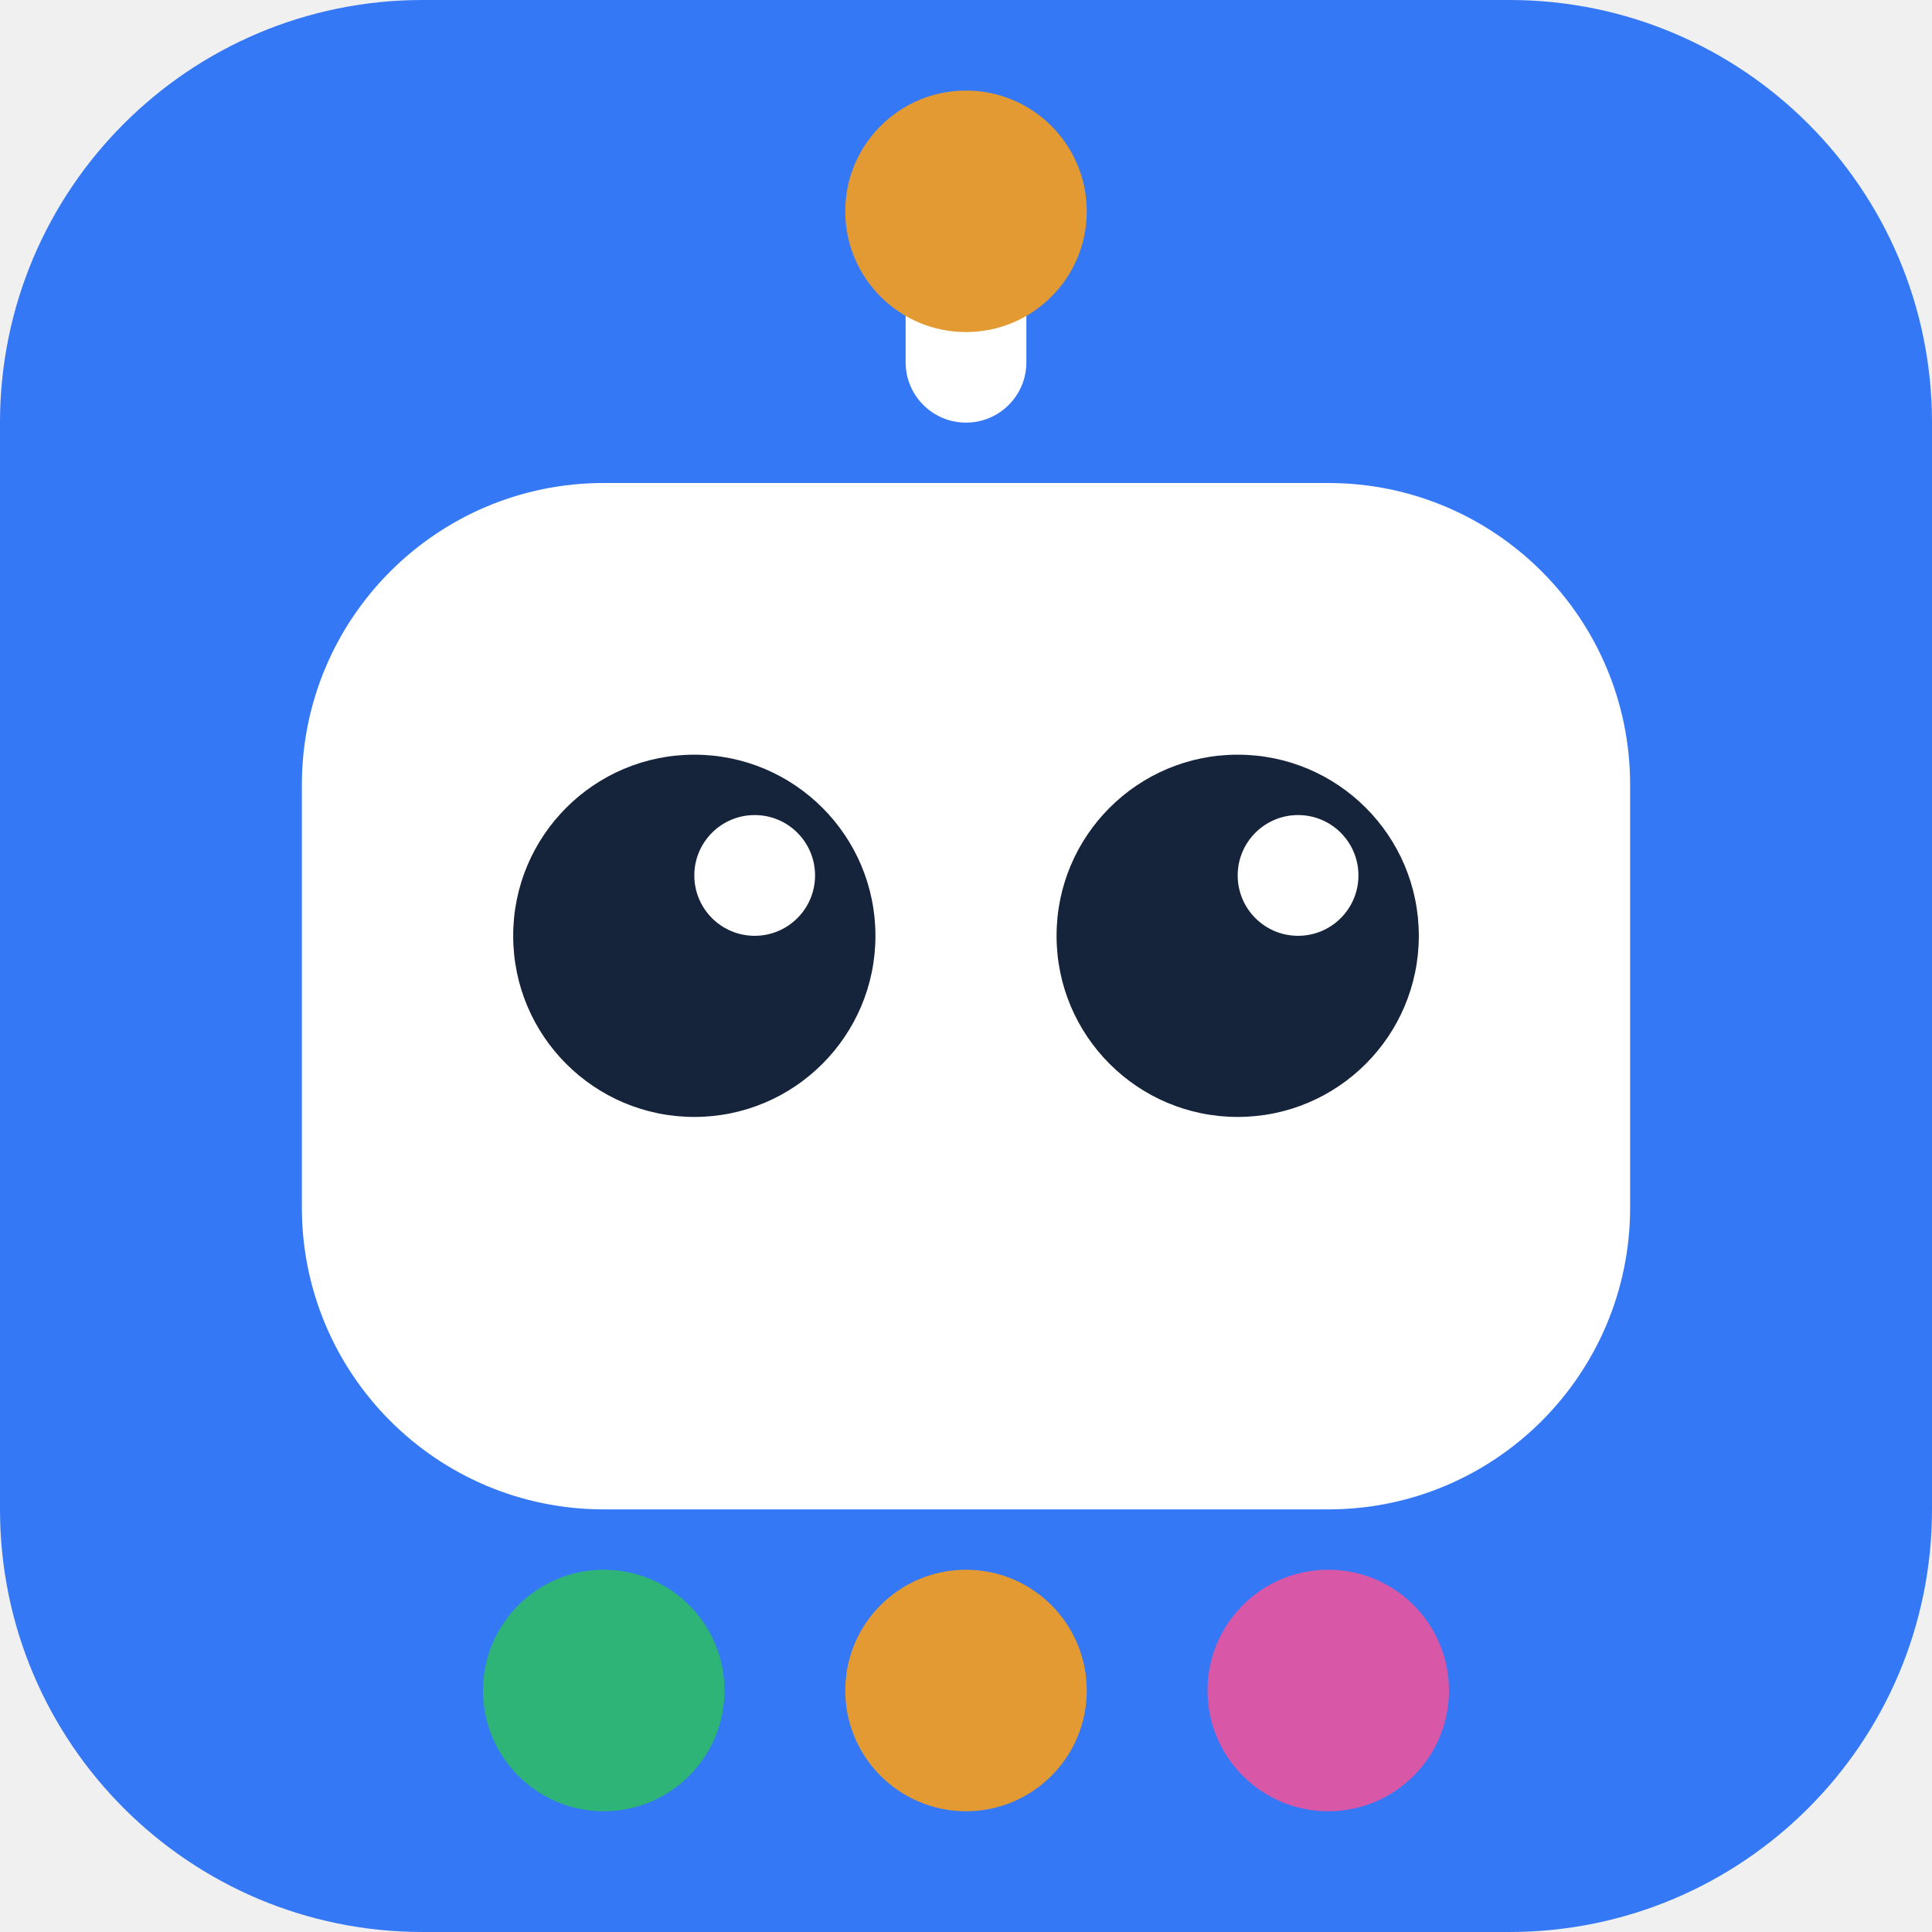
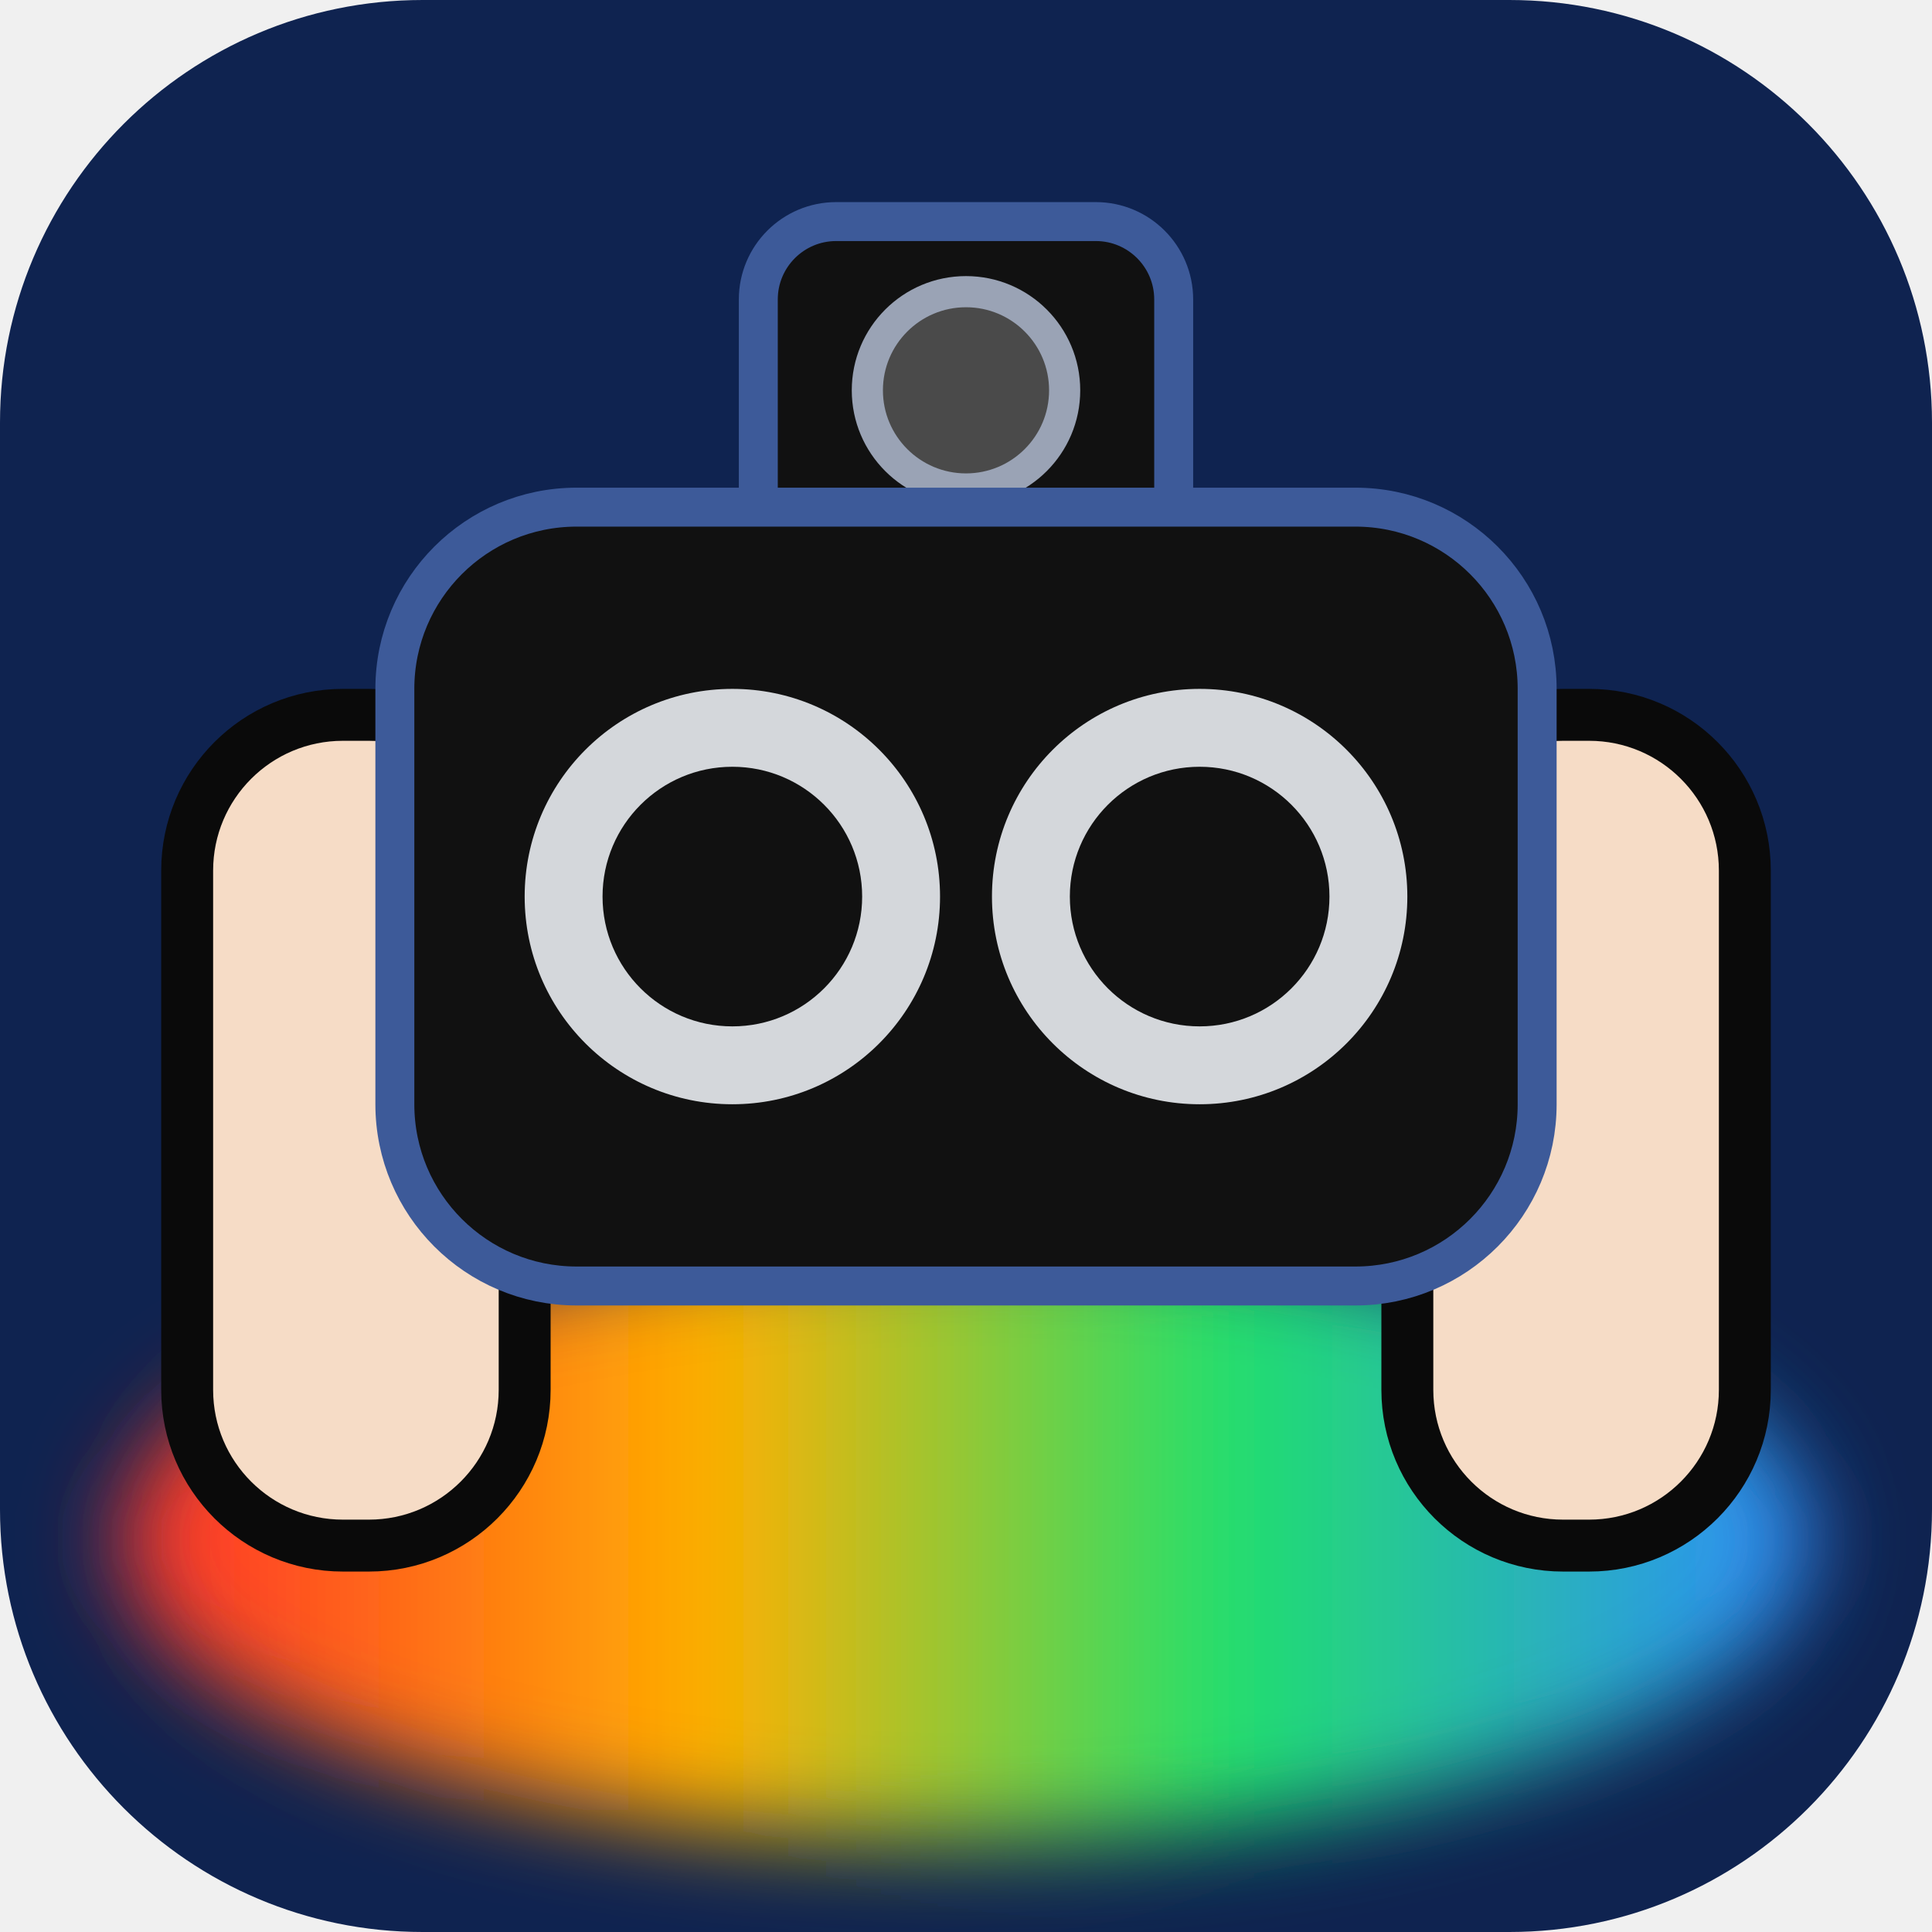
<svg xmlns="http://www.w3.org/2000/svg" viewBox="0 0 64 64">
-   <rect width="64" height="64" rx="14" fill="#3478f6" />
-   <rect x="30" y="6" width="4" height="8" rx="2" fill="#ffffff" />
-   <circle cx="32" cy="7" r="4" fill="#e49a32" />
-   <rect x="10" y="16" width="44" height="34" rx="10" fill="#ffffff" />
-   <circle cx="23" cy="31" r="6" fill="#15233b" />
-   <circle cx="41" cy="31" r="6" fill="#15233b" />
-   <circle cx="25" cy="29" r="2" fill="#ffffff" />
-   <circle cx="43" cy="29" r="2" fill="#ffffff" />
-   <circle cx="20" cy="56" r="4" fill="#2fb477" />
-   <circle cx="32" cy="56" r="4" fill="#e49a32" />
-   <circle cx="44" cy="56" r="4" fill="#d957a7" />
+   <defs>
+     <linearGradient id="glow" x1="0" x2="1">
+       <stop offset="0" stop-color="#ff2d2d" />
+       <stop offset=".35" stop-color="#ffb000" />
+       <stop offset=".65" stop-color="#22e06a" />
+       <stop offset="1" stop-color="#2f8bff" />
+     </linearGradient>
+     <filter id="blur" x="-20%" y="-50%" width="140%" height="200%">
+       <feGaussianBlur stdDeviation="1.5" />
+     </filter>
+     <clipPath id="box">
+       <rect width="64" height="64" rx="14" />
+     </clipPath>
+   </defs>
+   <g clip-path="url(#box)">
+     <rect width="64" height="64" fill="#0f2350" />
+     <ellipse cx="32" cy="51" rx="28" ry="10" fill="url(#glow)" filter="url(#blur)" />
+     <g transform="translate(32 34) scale(.86) translate(-32 -34)">
+       <rect x="2" y="22" width="13" height="32" rx="6" fill="#f6dcc6" stroke="#0a0a0a" stroke-width="2" />
+       <rect x="49" y="22" width="13" height="32" rx="6" fill="#f6dcc6" stroke="#0a0a0a" stroke-width="2" />
+       <rect x="24" y="3" width="16" height="14" rx="3" fill="#111" stroke="#3d5a99" stroke-width="1.5" />
+       <circle cx="32" cy="9.5" r="3.8" fill="#4a4a4a" stroke="#9aa3b5" stroke-width="1.2" />
+       <rect x="10" y="14" width="44" height="30" rx="7" fill="#111" stroke="#3d5a99" stroke-width="1.5" />
+       <circle cx="23" cy="29" r="8" fill="#d4d7db" />
+       <circle cx="23" cy="29" r="5" fill="#111" />
+       <circle cx="41" cy="29" r="8" fill="#d4d7db" />
+       <circle cx="41" cy="29" r="5" fill="#111" />
+     </g>
+   </g>
</svg>
